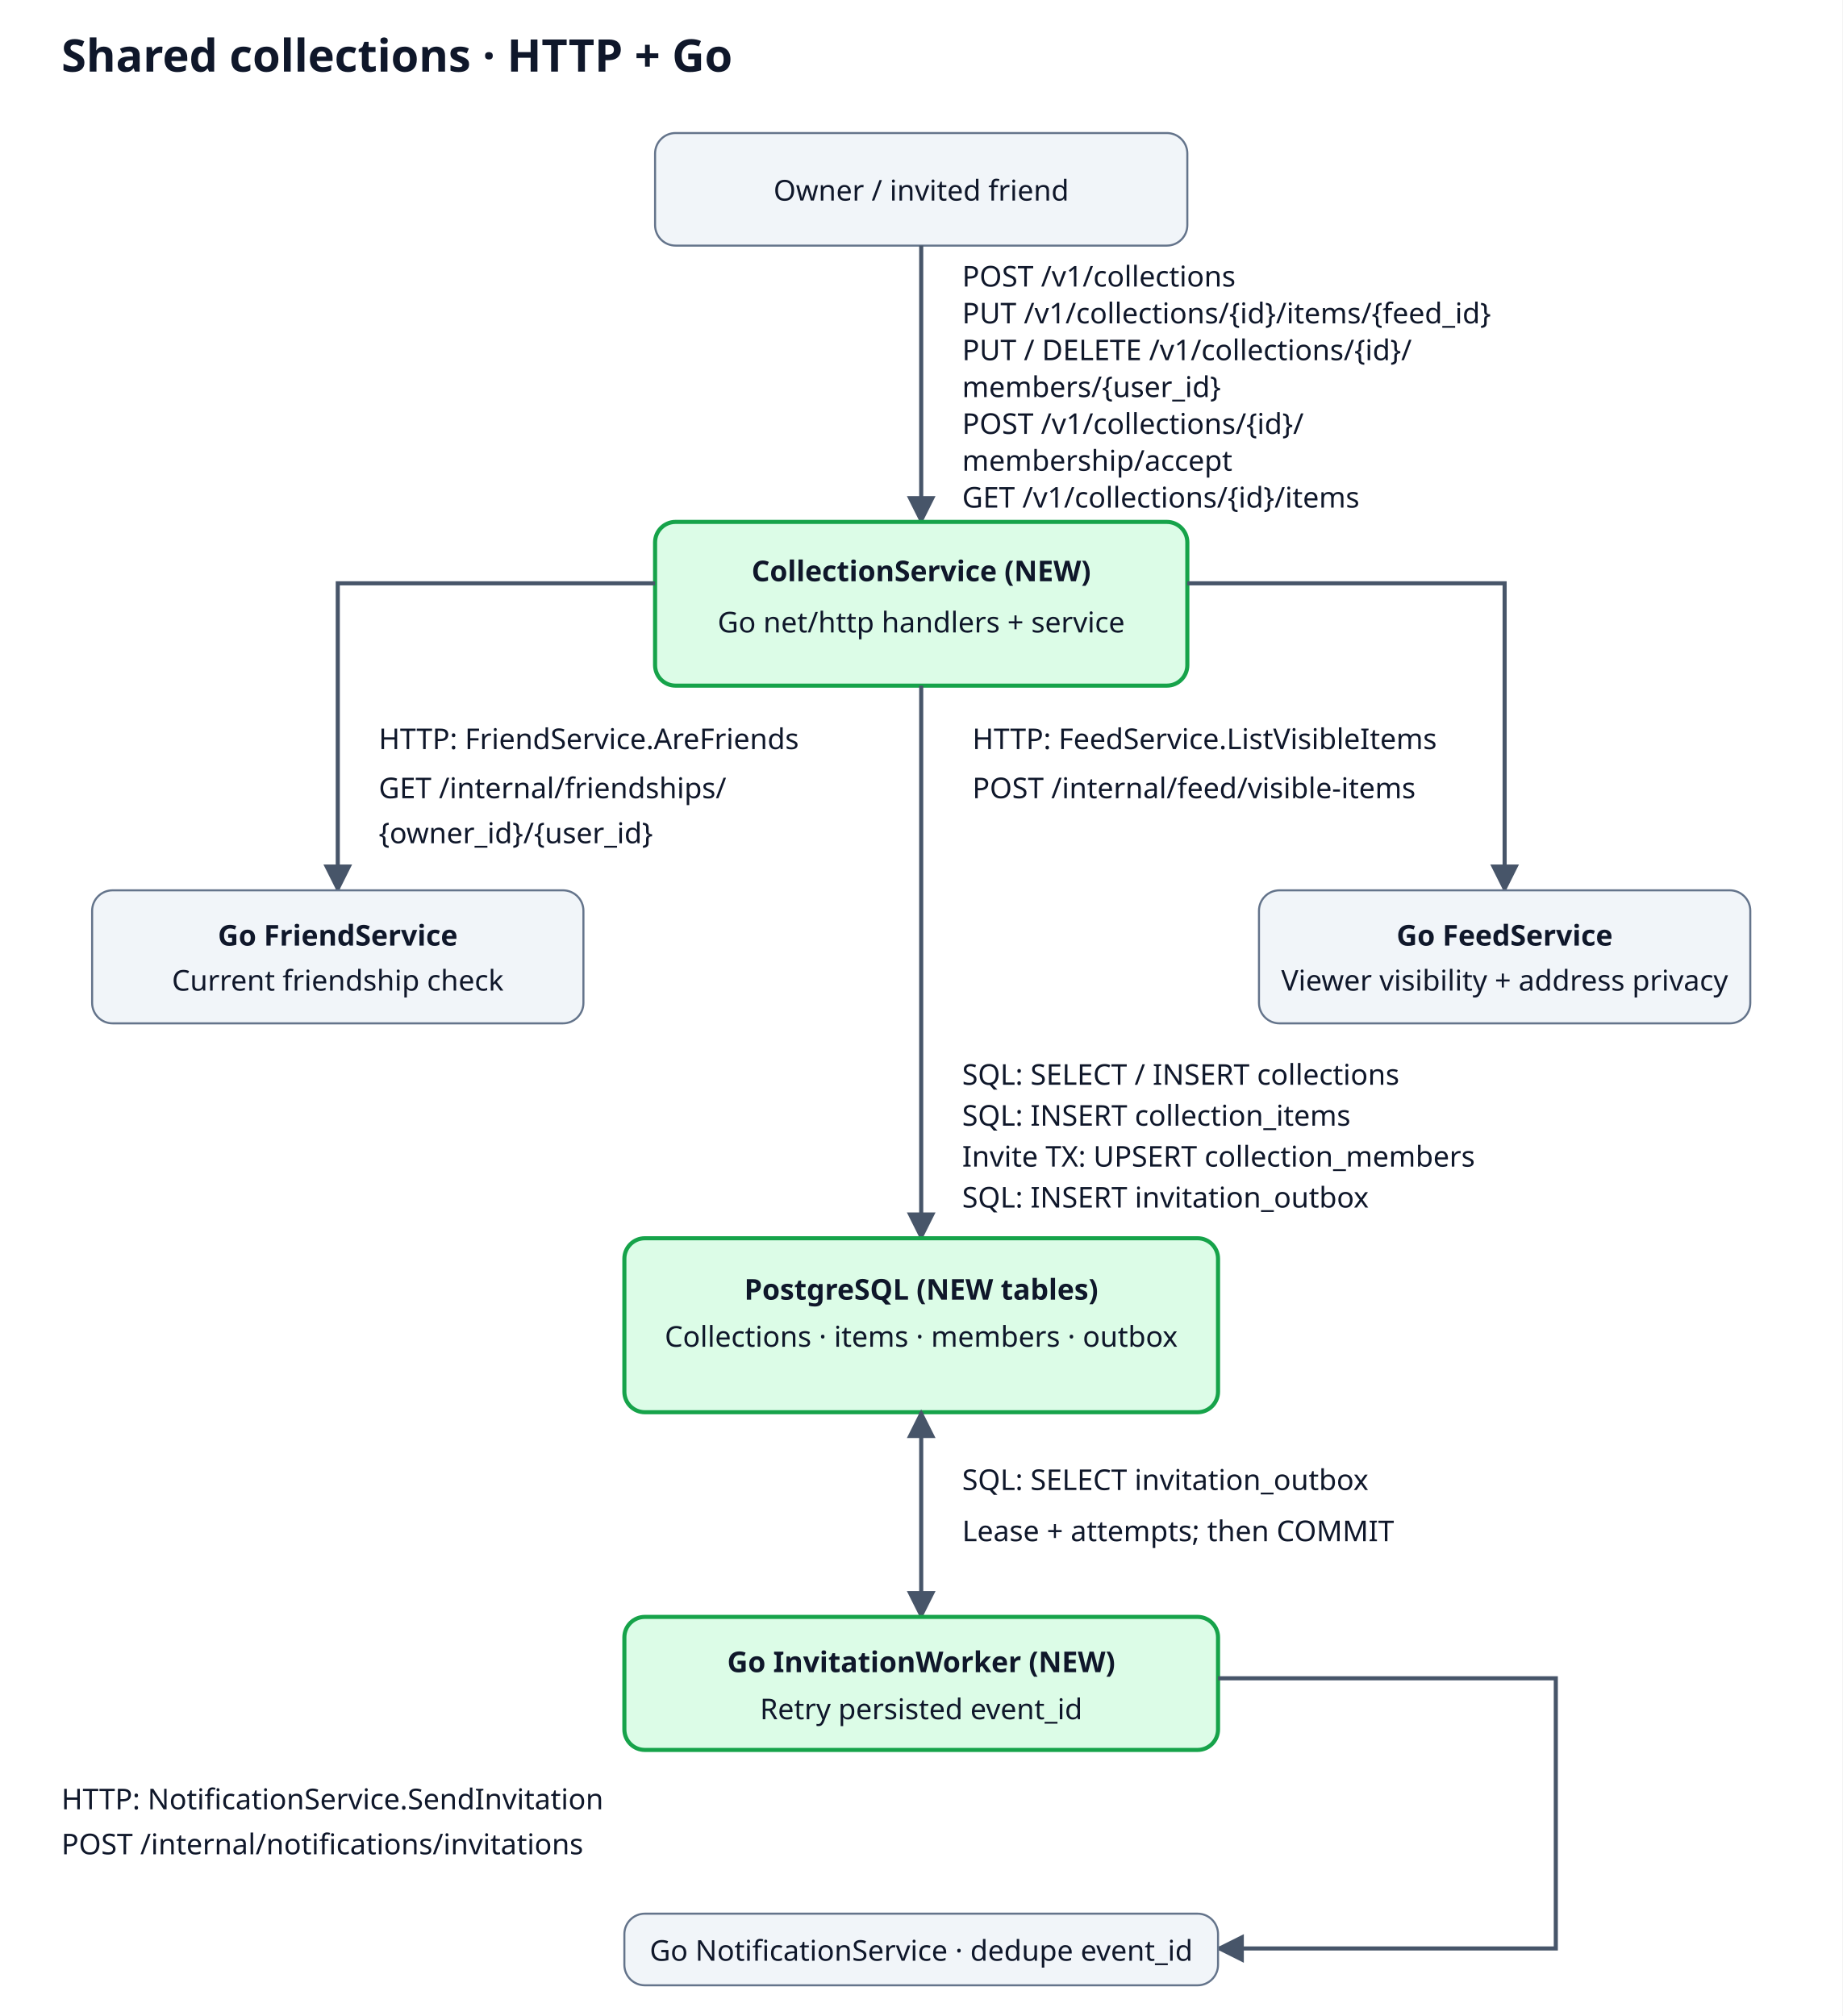
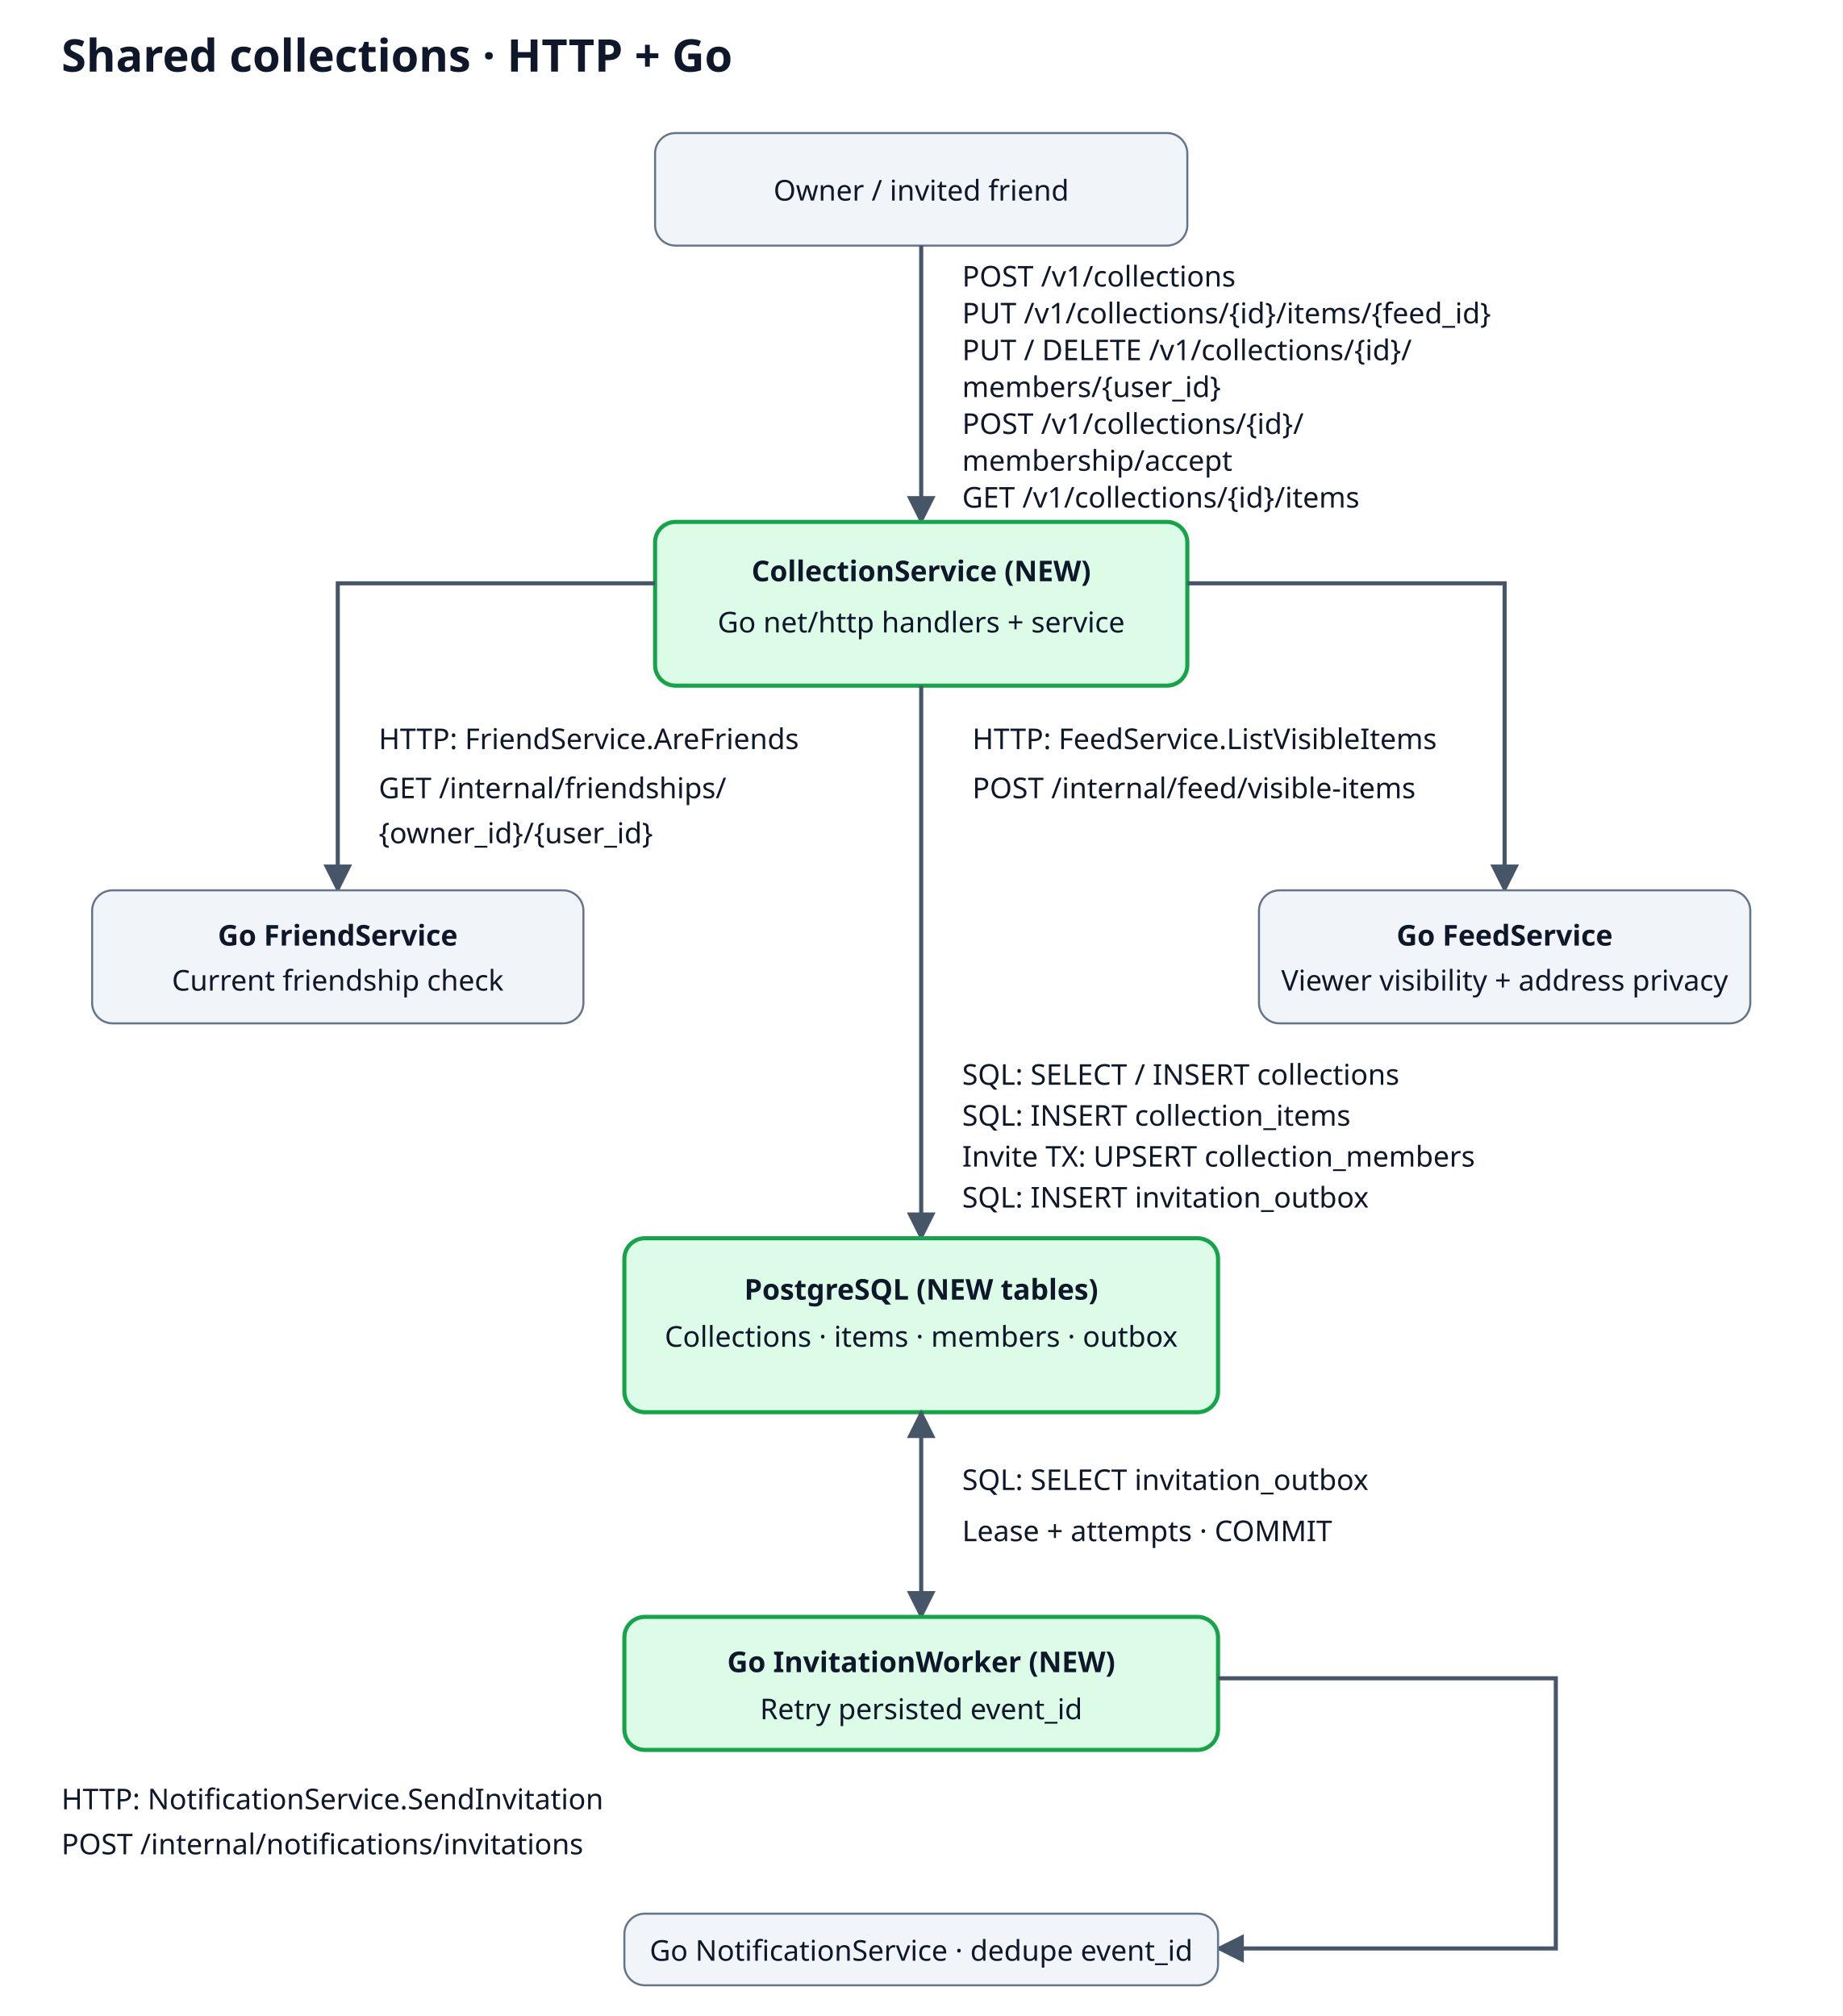
<svg xmlns="http://www.w3.org/2000/svg" viewBox="0 0 900 985" role="img" aria-labelledby="title desc">
  <defs>
    <marker id="arrow" viewBox="0 0 10 10" refX="9" refY="5" markerWidth="7" markerHeight="7" orient="auto-start-reverse">
      <path d="M0 0 L10 5 L0 10 Z" fill="#475569" />
    </marker>
  </defs>
  <rect width="900" height="985" fill="#ffffff" />
  <g font-family="sans-serif" fill="#0f172a" font-size="14">
    <text x="30" y="35" font-size="22" font-weight="bold">Shared collections · HTTP + Go</text>
    <rect x="320" y="65" width="260" height="55" rx="10" fill="#f1f5f9" stroke="#64748b" />
    <text x="450" y="98" text-anchor="middle">Owner / invited friend</text>
    <path d="M450 120 V255" fill="none" stroke="#475569" stroke-width="2" marker-end="url(#arrow)" />
    <text x="470" y="140">POST /v1/collections</text>
    <text x="470" y="158">PUT /v1/collections/{id}/items/{feed_id}</text>
    <text x="470" y="176">PUT / DELETE /v1/collections/{id}/</text>
    <text x="470" y="194">members/{user_id}</text>
    <text x="470" y="212">POST /v1/collections/{id}/</text>
    <text x="470" y="230">membership/accept</text>
    <text x="470" y="248">GET /v1/collections/{id}/items</text>
    <rect x="320" y="255" width="260" height="80" rx="10" fill="#dcfce7" stroke="#16a34a" stroke-width="2" />
    <text x="450" y="284" text-anchor="middle" font-weight="bold">CollectionService (NEW)</text>
    <text x="450" y="309" text-anchor="middle">Go net/http handlers + service</text>
    <path d="M320 285 H165 V435" fill="none" stroke="#475569" stroke-width="2" marker-end="url(#arrow)" />
    <text x="185" y="366">HTTP: FriendService.AreFriends</text>
    <text x="185" y="390">GET /internal/friendships/</text>
    <text x="185" y="412">{owner_id}/{user_id}</text>
    <path d="M580 285 H735 V435" fill="none" stroke="#475569" stroke-width="2" marker-end="url(#arrow)" />
    <text x="475" y="366">HTTP: FeedService.ListVisibleItems</text>
    <text x="475" y="390">POST /internal/feed/visible-items</text>
    <rect x="45" y="435" width="240" height="65" rx="10" fill="#f1f5f9" stroke="#64748b" />
    <text x="165" y="462" text-anchor="middle" font-weight="bold">Go FriendService</text>
    <text x="165" y="484" text-anchor="middle">Current friendship check</text>
    <rect x="615" y="435" width="240" height="65" rx="10" fill="#f1f5f9" stroke="#64748b" />
    <text x="735" y="462" text-anchor="middle" font-weight="bold">Go FeedService</text>
    <text x="735" y="484" text-anchor="middle">Viewer visibility + address privacy</text>
    <path d="M450 335 V605" fill="none" stroke="#475569" stroke-width="2" marker-end="url(#arrow)" />
    <text x="470" y="530">SQL: SELECT / INSERT collections</text>
    <text x="470" y="550">SQL: INSERT collection_items</text>
    <text x="470" y="570">Invite TX: UPSERT collection_members</text>
    <text x="470" y="590">SQL: INSERT invitation_outbox</text>
    <rect x="305" y="605" width="290" height="85" rx="10" fill="#dcfce7" stroke="#16a34a" stroke-width="2" />
    <text x="450" y="635" text-anchor="middle" font-weight="bold">PostgreSQL (NEW tables)</text>
    <text x="450" y="658" text-anchor="middle">Collections · items · members · outbox</text>
    <path d="M450 690 V790" fill="none" stroke="#475569" stroke-width="2" marker-start="url(#arrow)" marker-end="url(#arrow)" />
    <text x="470" y="728">SQL: SELECT invitation_outbox</text>
-     <text x="470" y="753">Lease + attempts; then COMMIT</text>
+     <text x="470" y="753">Lease + attempts · COMMIT</text>
    <rect x="305" y="790" width="290" height="65" rx="10" fill="#dcfce7" stroke="#16a34a" stroke-width="2" />
    <text x="450" y="817" text-anchor="middle" font-weight="bold">Go InvitationWorker (NEW)</text>
    <text x="450" y="840" text-anchor="middle">Retry persisted event_id</text>
    <path d="M595 820 H760 V952 H595" fill="none" stroke="#475569" stroke-width="2" marker-end="url(#arrow)" />
    <text x="30" y="884">HTTP: NotificationService.SendInvitation</text>
    <text x="30" y="906">POST /internal/notifications/invitations</text>
    <rect x="305" y="935" width="290" height="35" rx="10" fill="#f1f5f9" stroke="#64748b" />
    <text x="450" y="958" text-anchor="middle">Go NotificationService · dedupe event_id</text>
  </g>
</svg>
